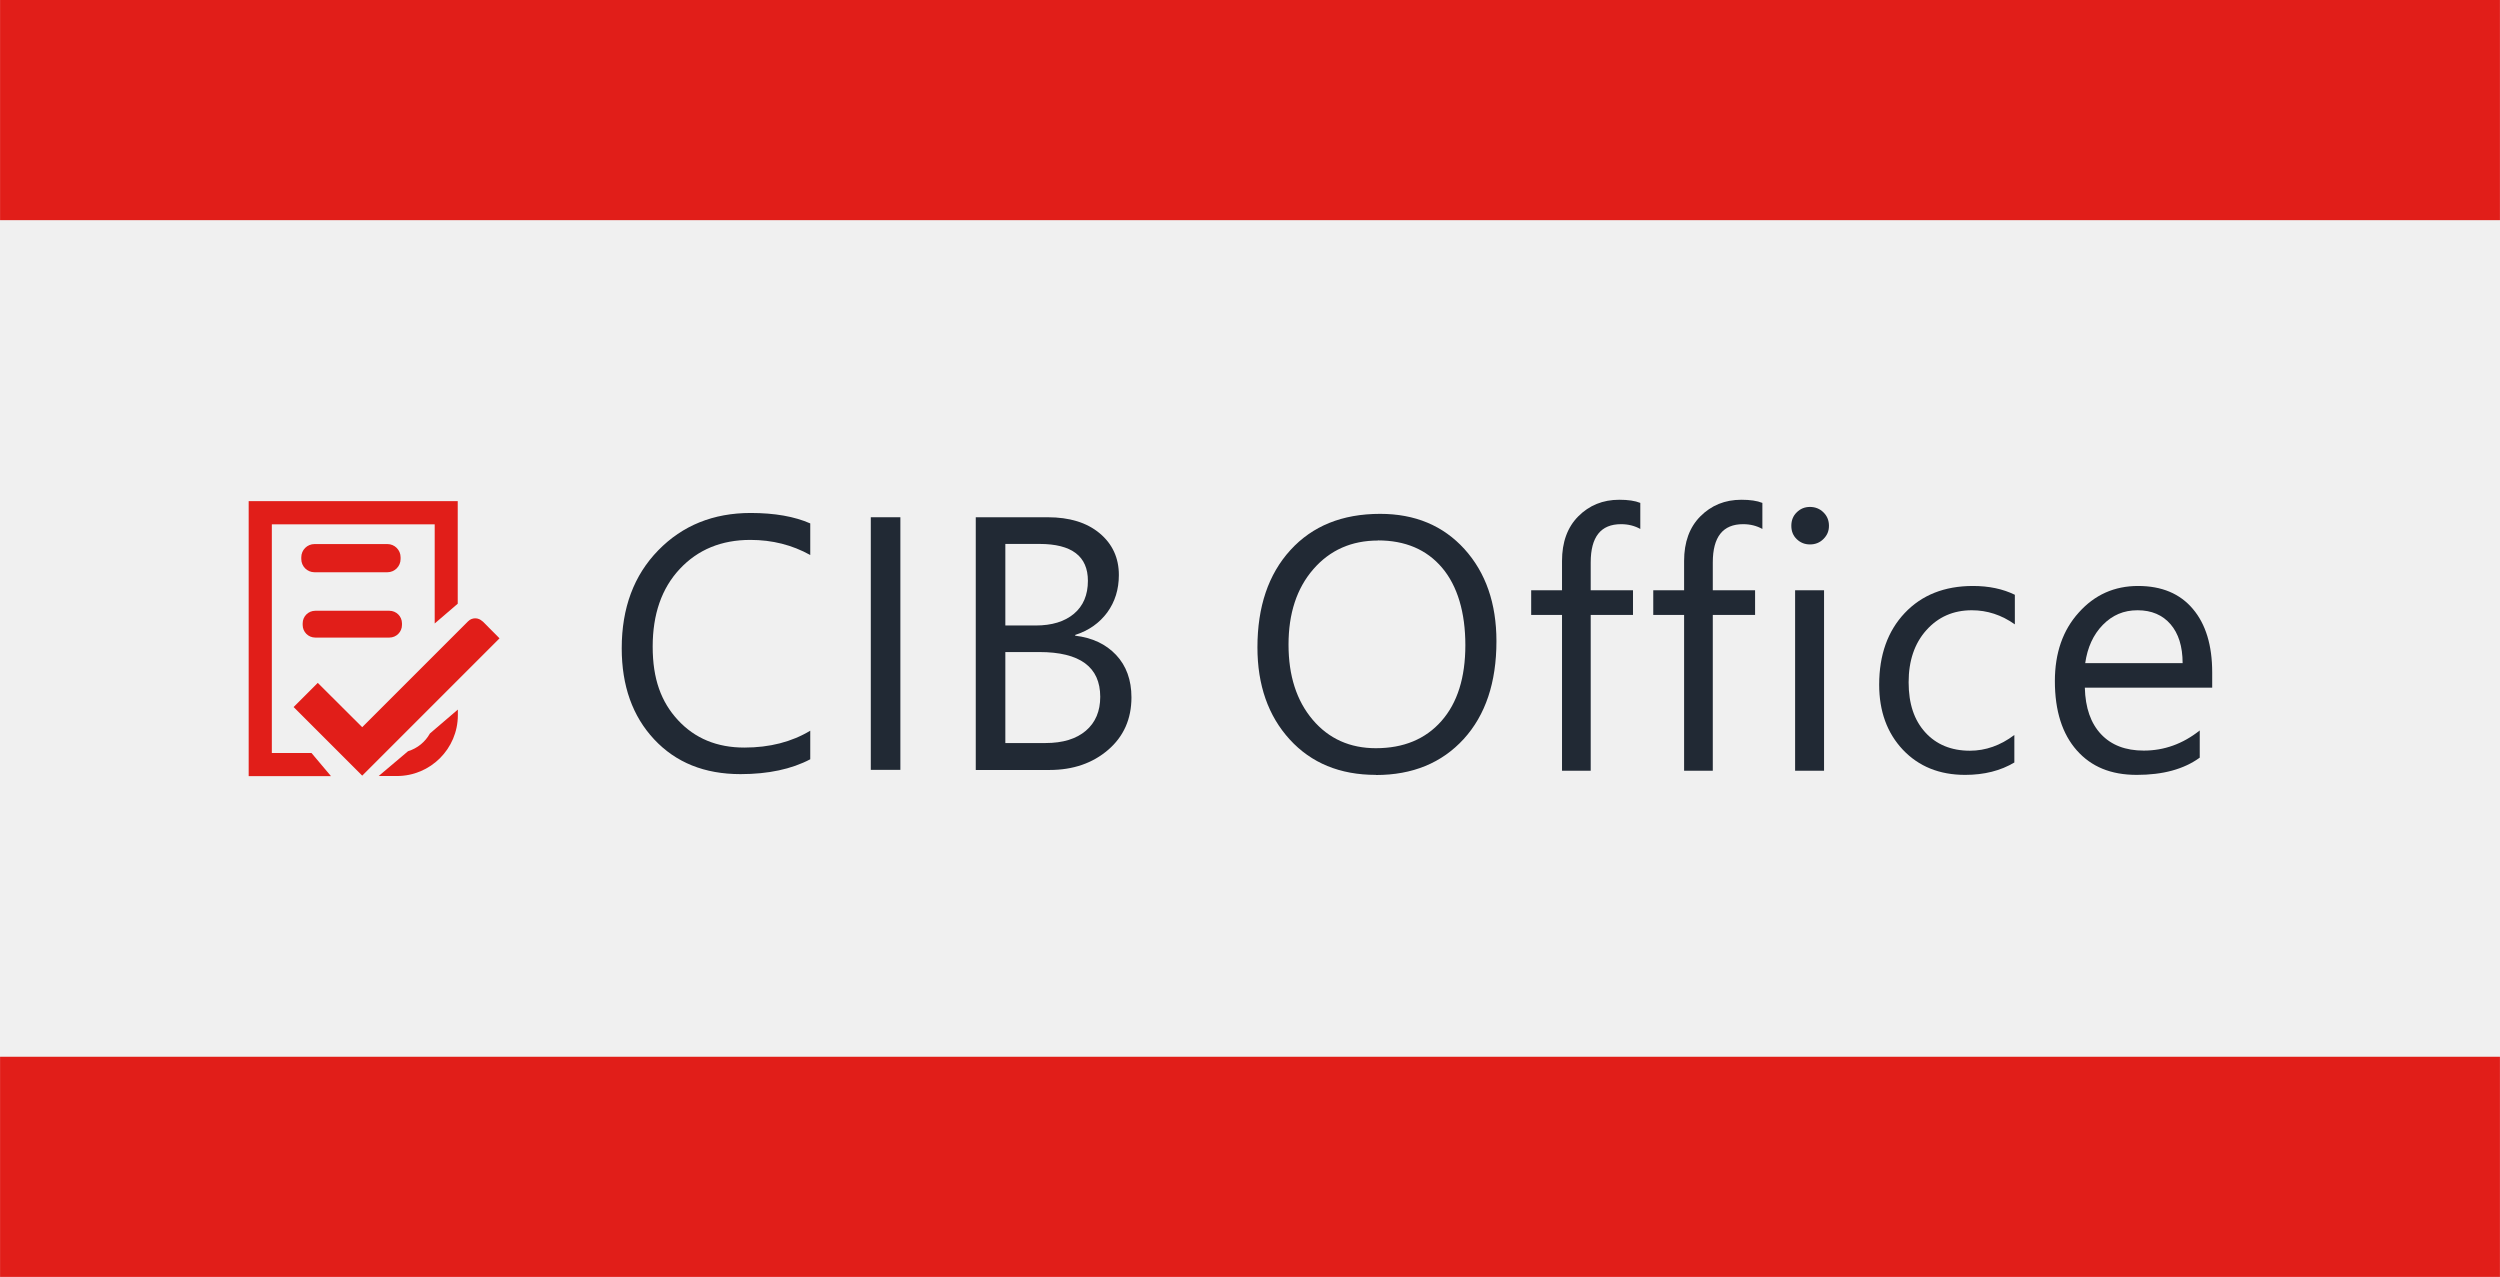
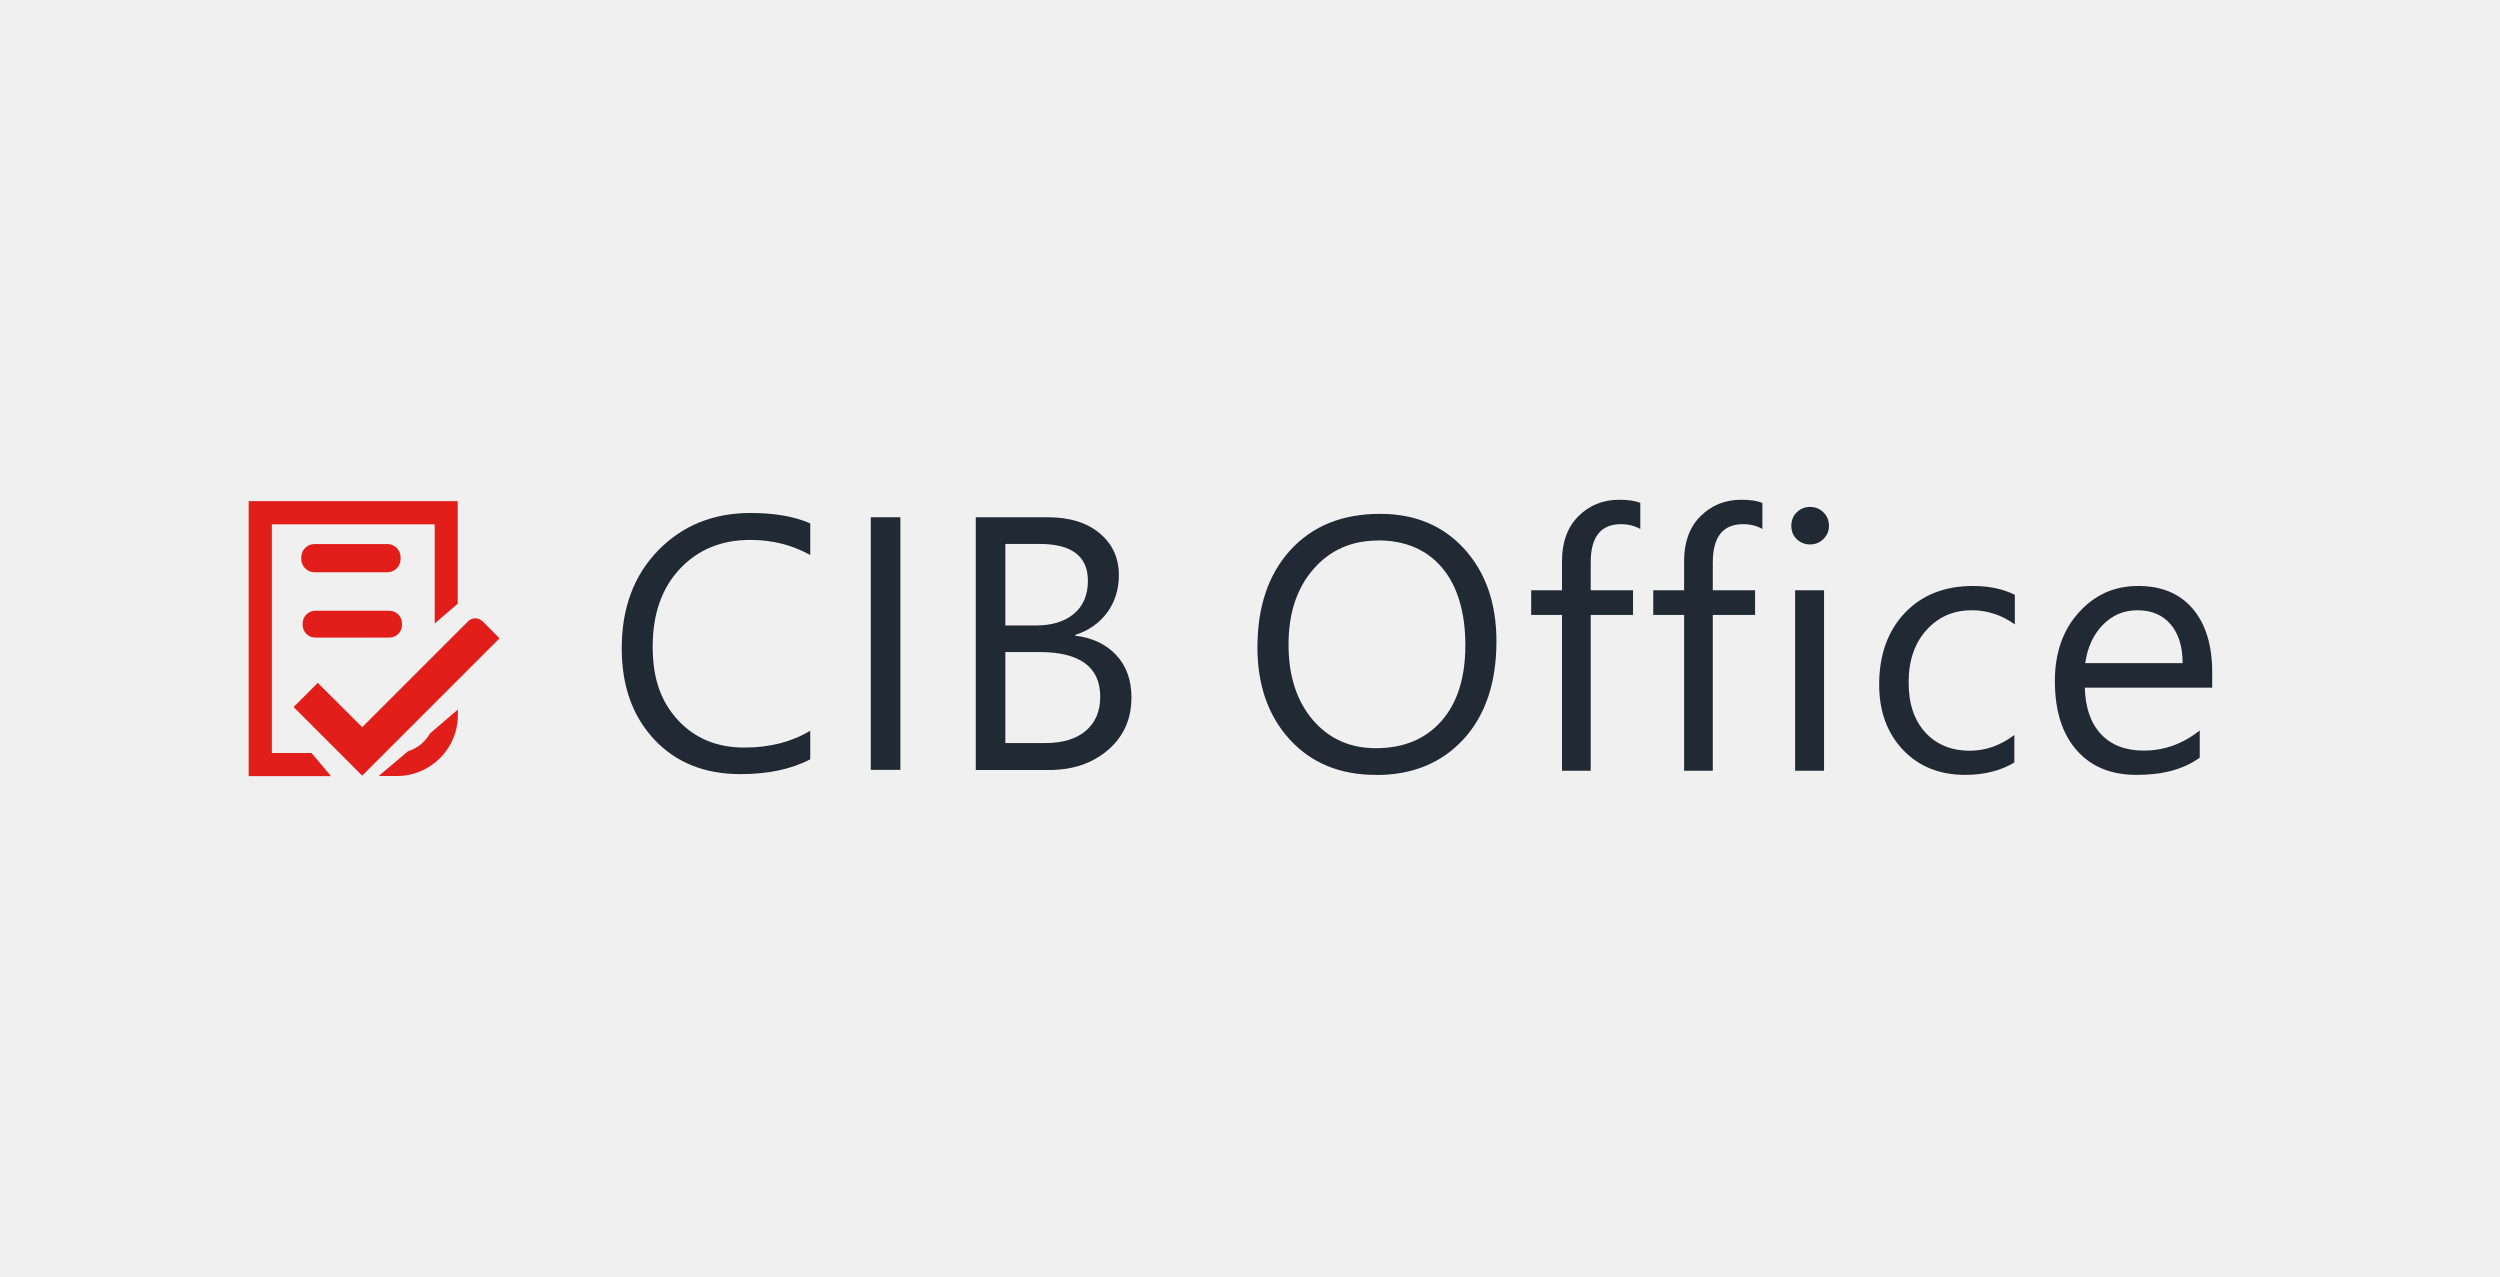
<svg xmlns="http://www.w3.org/2000/svg" xmlns:xlink="http://www.w3.org/1999/xlink" version="1.1" x="0px" y="0px" viewBox="0 0 511 261" xml:space="preserve" id="svg3336" width="511" height="261">
  <defs id="defs3472">
    <clipPath clipPathUnits="userSpaceOnUse" id="clipPath4978">
      <rect style="fill:#5fa243;fill-opacity:1" id="rect4980" width="113.625" height="79.875" x="72.875" y="50.125" />
    </clipPath>
    <style id="style1078">
      .cls-1 {
        fill: #961e29;
      }

      .cls-2 {
        fill: #fff;
      }
    </style>
    <style id="style943">
      .cls-1 {
        fill: #961e29;
      }

      .cls-2 {
        fill: #fff;
      }
    </style>
    <clipPath id="b">
      <rect x="0.13" y="-0.15" width="174" height="38" style="fill:none" id="rect2" />
    </clipPath>
  </defs>
  <style type="text/css" id="style3338">
	.st0{display:none;}
	.st1{display:inline;}
	.st2{fill:#5FA243;}
	.st3{fill:#FFFFFF;}
	.st4{fill-rule:evenodd;clip-rule:evenodd;fill:#FFFFFF;}
	.st5{fill:#C12521;}
	.st6{clip-path:url(#SVGID_2_);fill:#FFFFFF;}
	.st7{display:inline;fill:#5FA243;}
	.st8{display:inline;fill:#C12521;}
	.st9{display:inline;fill:#FFFFFF;}
	.st10{clip-path:url(#SVGID_4_);fill:#FFFFFF;}
	.st11{font-family:'CIBUnit';}
	.st12{font-size:17px;}
</style>
  <g id="alte_version" class="st0" style="display:none" transform="translate(-52.8772,77.05895)">
    <g class="st1" id="g3341" style="display:inline">
      <polygon class="st2" points="262,-250 262,-64 0,-64 0,-249.9 " id="polygon3343" style="fill:#5fa243" />
    </g>
    <g id="Libre_2_" class="st1" style="display:inline">
      <polyline class="st3" points="73.7,-207.5 73.7,-182.8 89.6,-182.8 89.6,-186.5 78.6,-186.5 78.6,-207.5 73.7,-207.5   " id="polyline3346" style="fill:#ffffff" />
      <path class="st3" d="m 92.6,-182.8 h 4.9 v -17.8 h -4.9 v 17.8 m 2.4,-19.3 c 1.5,0 2.8,-1.2 2.8,-2.8 0,-1.5 -1.3,-2.8 -2.8,-2.8 -1.6,0 -2.8,1.3 -2.8,2.8 0,1.6 1.3,2.8 2.8,2.8" id="path3348" style="fill:#ffffff" />
      <path class="st3" d="m 105.9,-198.5 v 0 L 105.8,-209 H 101 v 26.2 h 4.8 l 0.1,-2.1 h 0.1 c 1.5,1.7 3,2.4 5.6,2.4 4.7,0 7.8,-4.3 7.8,-9.6 0,-5.1 -2.8,-8.9 -7.6,-8.9 -2.7,0.1 -4.2,0.9 -5.9,2.5 m 0,6.4 c 0,-3.1 1.4,-5.1 4,-5.1 2.9,0 4.4,2.1 4.4,5.5 0,3.4 -1.4,5.5 -4.3,5.5 -2.5,0 -4.1,-2 -4.1,-5.1 v -0.8" id="path3350" style="fill:#ffffff" />
      <path class="st3" d="m 132.4,-200.9 c -2.3,0.1 -4.5,1.6 -5.6,3.5 h -0.1 l -0.1,-3.2 h -4.8 v 17.8 h 4.9 v -6.7 c 0,-3.6 0.7,-4.8 1.8,-5.7 1,-0.7 2.1,-1 3.7,-1.1 l 0.2,-4.6" id="path3352" style="fill:#ffffff" />
      <path class="st3" d="m 150.3,-192.7 c 0,-4.4 -2.7,-8.2 -7.3,-8.2 -5.6,0 -9.2,3.9 -9.2,9.7 0,5.7 3.7,8.8 9.2,8.8 2.6,0 4.4,-0.4 6.1,-1.2 l -0.5,-3.6 c -1.6,0.7 -3.2,1.1 -5,1.1 -2.9,0 -4.8,-1.3 -5,-4.1 h 11.5 c 0.1,-0.7 0.2,-1.7 0.2,-2.5 m -7.9,-4.5 c 2.1,0 3.1,1.7 3.2,3.5 h -6.9 c 0.4,-2 1.8,-3.5 3.7,-3.5" id="path3354" style="fill:#ffffff" />
      <path class="st3" d="m 165,-207.8 c -6.5,0 -11.9,4.8 -11.9,12.7 0,7.9 5.4,12.7 11.9,12.7 6.5,0 11.9,-4.8 11.9,-12.7 0.1,-8 -5.3,-12.7 -11.9,-12.7 m 0,2.4 c 4.9,0 8.6,3.6 8.6,10.2 0,6.6 -3.7,10.2 -8.6,10.2 -4.9,0 -8.6,-3.6 -8.6,-10.2 0.1,-6.5 3.8,-10.2 8.6,-10.2" id="path3356" style="fill:#ffffff" />
      <path class="st3" d="m 181.6,-201.5 v 1.1 h -2.9 v 2.3 h 2.9 v 15.3 h 3 v -15.3 h 4.5 v -2.3 h -4.5 v -1.6 c 0,-3.2 1.3,-5 3.8,-5 1.1,0 1.9,0.2 2.5,0.4 l 0.3,-2.3 c -0.7,-0.3 -1.9,-0.5 -2.9,-0.5 -4.2,0 -6.7,2.8 -6.7,7.9" id="path3358" style="fill:#ffffff" />
      <path class="st3" d="m 191.7,-201.5 v 1.1 h -2.9 v 2.3 h 2.9 v 15.3 h 3 v -15.3 h 4.5 v -2.3 h -4.5 v -1.6 c 0,-3.2 1.3,-5 3.8,-5 1.1,0 1.9,0.2 2.5,0.4 l 0.3,-2.3 c -0.7,-0.3 -1.9,-0.5 -2.9,-0.5 -4.2,0 -6.7,2.8 -6.7,7.9" id="path3360" style="fill:#ffffff" />
      <path class="st3" d="m 202.8,-182.8 h 3 v -17.6 h -3 v 17.6 m 1.5,-20.2 c 1.1,0 1.9,-0.8 1.9,-1.9 0,-1.1 -0.8,-1.9 -1.9,-1.9 -1.1,0 -1.9,0.8 -1.9,1.9 0.1,1.1 0.9,1.9 1.9,1.9" id="path3362" style="fill:#ffffff" />
      <path class="st3" d="m 212.2,-191.7 c 0,-4.4 2.7,-6.8 6.1,-6.8 1.8,0 3.4,0.4 4.7,1.1 l 0.3,-2.3 c -1.1,-0.5 -2.8,-1.1 -4.8,-1.1 -5.4,0 -9.5,3.3 -9.5,9.5 0,5.8 3.7,8.9 8.6,8.9 2.2,0 3.7,-0.3 5.5,-1 l -0.3,-2.3 c -1.5,0.7 -3.2,1 -4.7,1 -3.5,0 -5.9,-2.3 -5.9,-7" id="path3364" style="fill:#ffffff" />
      <path class="st3" d="m 240.5,-190.9 c 0.1,-0.7 0.1,-1.2 0.1,-1.8 0,-4.5 -2.4,-8.1 -6.9,-8.1 -4.9,0 -8.5,4.1 -8.5,9.5 0,6 3.6,8.9 8.5,8.9 2.2,0 3.8,-0.3 5.5,-1 l -0.3,-2.3 c -1.3,0.7 -3.3,1 -4.8,1 -3.5,0 -5.8,-2.2 -5.9,-6.2 h 12.3 m -7,-7.5 c 2.7,0 4.1,2.2 4.1,5.1 h -9.2 c 0.5,-3.1 2.2,-5.1 5.1,-5.1" id="path3366" style="fill:#ffffff" />
      <path class="st4" d="m 47.3,-224.2 c -0.4,0 -0.8,0.2 -1,0.6 -0.2,0.4 -0.1,0.8 0.2,1.1 l 8.7,8.8 c 0.3,0.3 0.7,0.4 1.1,0.2 0.4,-0.2 0.6,-0.5 0.6,-0.9 v -8.8 c 0,-0.5 -0.5,-1 -1,-1 z m 0,0" id="path3368" style="clip-rule:evenodd;fill:#ffffff;fill-rule:evenodd" />
      <path class="st4" d="m 23.4,-224.2 c -0.5,0 -1,0.5 -1,1 v 39.9 c 0,0.5 0.5,1 1,1 H 56 c 0.5,0 1,-0.5 1,-1 V -209 c 0,-0.3 -0.1,-0.5 -0.3,-0.7 l -14.1,-14.2 c -0.2,-0.2 -0.5,-0.3 -0.7,-0.3 z m 1,2.1 h 17.1 l 13.5,13.6 v 24.3 H 24.4 Z m 0,0" id="path3370" style="clip-rule:evenodd;fill:#ffffff;fill-rule:evenodd" />
    </g>
    <g class="st1" id="g3372" style="display:inline">
      <path class="st5" d="M 0,-103.5 0.1,-64 H 262 v -112 c -82,46.9 -180.2,-13.4 -262,72.5 z" id="path3374" style="fill:#c12521" />
    </g>
    <g class="st1" id="g3376" style="display:inline">
      <path class="st3" d="m 313.7,-253 c 0,0 -0.3,1.4 -1,4.1 -0.6,2.7 -1.7,6.6 -3.2,11.5 -1.6,4.9 -3.6,10.8 -6.6,17.4 -3,6.6 -6.9,13.8 -12.1,21 -0.7,0.9 -1.3,1.8 -2,2.7 -0.7,0.9 -1.5,1.8 -2.2,2.7 -0.4,0.4 -0.7,0.9 -1.1,1.4 -0.4,0.4 -0.8,0.9 -1.2,1.3 -0.8,0.9 -1.6,1.8 -2.4,2.6 -0.8,0.9 -1.7,1.7 -2.6,2.6 -0.4,0.4 -0.9,0.9 -1.3,1.3 -0.4,0.4 -0.9,0.8 -1.4,1.2 -0.9,0.8 -1.9,1.6 -2.9,2.5 -1,0.8 -2,1.5 -3,2.3 -4.1,3 -8.6,5.9 -13.4,8.3 -4.8,2.4 -9.9,4.6 -15.2,6.3 -10.6,3.5 -22,5.7 -33.5,7 -11.6,1.4 -23.3,1.8 -35.1,2.1 -11.7,0.2 -23.4,0.5 -35,0.7 -11.5,0.3 -22.8,0.9 -33.7,2.1 -10.9,1.1 -21.3,3 -31,5.4 -9.7,2.5 -18.6,5.6 -26.6,9.2 -8,3.6 -14.9,7.6 -20.8,11.6 -1.5,0.9 -2.9,2 -4.2,3 -0.7,0.5 -1.3,1 -2,1.4 -0.6,0.5 -1.2,1 -1.8,1.5 -1.2,0.9 -2.4,1.8 -3.5,2.7 -1.1,0.9 -2.1,1.8 -3.1,2.6 -2,1.6 -3.6,3.2 -5.1,4.6 -1.5,1.3 -2.7,2.5 -3.6,3.5 -2,1.9 -3,3 -3,3 0,0 1,-1.1 2.8,-3.2 0.9,-1 2,-2.3 3.4,-3.7 1.4,-1.4 3,-3.1 4.9,-4.8 3.7,-3.6 8.5,-7.6 14.4,-11.7 5.8,-4.2 12.8,-8.4 20.8,-12.1 8,-3.8 17,-7.1 26.8,-9.8 9.8,-2.6 20.3,-4.6 31.3,-6 11,-1.4 22.3,-2.1 33.9,-2.6 11.6,-0.5 23.3,-0.7 35,-1.1 11.7,-0.4 23.4,-1 34.7,-2.3 11.4,-1.3 22.4,-3.5 32.7,-6.8 10.2,-3.5 19.6,-8.2 27.6,-14 1,-0.7 2,-1.5 2.9,-2.2 0.9,-0.8 1.9,-1.6 2.8,-2.3 0.9,-0.8 1.8,-1.6 2.7,-2.4 0.9,-0.8 1.7,-1.6 2.6,-2.4 0.8,-0.8 1.6,-1.7 2.4,-2.5 0.4,-0.4 0.8,-0.8 1.2,-1.2 0.4,-0.4 0.7,-0.9 1.1,-1.3 0.7,-0.9 1.5,-1.7 2.2,-2.5 0.7,-0.8 1.4,-1.7 2,-2.6 5.3,-6.8 9.4,-13.8 12.6,-20 3.3,-6.3 5.6,-12 7.5,-16.8 0.9,-2.4 1.7,-4.5 2.4,-6.4 0.4,-0.9 0.6,-1.8 0.9,-2.6 0.3,-0.8 0.5,-1.5 0.7,-2.2 0.8,-2.7 1.3,-4.1 1.3,-4.1 z" id="path3378" style="fill:#ffffff" />
    </g>
    <g class="st1" id="g3380" style="display:inline">
      <path class="st3" d="m 185.1,-89.2 c 0,1.9 -2.3,4 -4.2,4 -1.2,0 -3.4,0 -3.4,0 v -33.6 h 7.6 z" id="path3382" style="fill:#ffffff" />
      <g id="g3384">
        <defs id="defs3386">
          <rect id="SVGID_1_" x="147.6" y="-126.7" width="92.7" height="42" />
        </defs>
        <clipPath id="SVGID_2_">
          <use xlink:href="#SVGID_1_" style="overflow:visible" id="use3390" x="0" y="0" width="100%" height="100%" />
        </clipPath>
        <path class="st6" d="m 207.1,-108.8 c 0,-1.3 -0.3,-2.3 -0.9,-2.8 -0.6,-0.5 -1.7,-0.8 -3.1,-0.8 H 197 v 7.3 h 6.3 c 1.3,0 2.3,-0.3 2.9,-0.9 0.6,-0.5 0.9,-1.5 0.9,-2.8 z m 0.8,13.3 c 0,-1.4 -0.3,-2.4 -1,-3.1 -0.7,-0.6 -1.8,-0.9 -3.5,-0.9 h -6.5 v 8.1 h 6.7 c 0,0 2.6,-0.3 3.3,-0.9 0.7,-0.5 1,-1.6 1,-3.2 z m -14.3,-23.3 c 0.8,0 9.7,0 9.7,0 3.7,0 6.4,0.8 8.2,2.3 1.8,1.5 2.7,3.6 2.7,6.3 0,1.9 -0.4,3.4 -1.2,4.6 -0.8,1.2 -1.9,2.1 -3.2,2.6 v 0.1 c 3.8,1 5.7,3.7 5.7,7.9 0,1.5 -0.2,2.9 -0.7,4.1 -0.5,1.2 -1.2,2.2 -2.1,3.1 -1,0.9 -2.2,1.5 -3.7,1.9 -1.5,0.4 -3.3,0.7 -5.4,0.7 h -13.8 c 0,0 0,-29.6 0,-29.6 -0.1,-1.5 2.2,-4 3.8,-4 z" id="path3392" clip-path="url(#SVGID_2_)" style="fill:#ffffff" />
        <path class="st6" d="m 167.1,-112.3 c -9.3,-1.4 -11.6,1.8 -11.6,10.3 0,8.2 2.3,11.3 12.4,10.3 3.2,-0.3 3.9,0.7 4.5,5.6 -1.1,0.6 -5.9,1.4 -9.3,1.3 -5.1,-0.2 -9.3,-1.4 -11.7,-4.3 -2.5,-2.8 -3.7,-7.2 -3.7,-13.2 0,-12 5.4,-17 15.9,-17 5.1,0 8.6,1.5 8.6,1.5 -1,5.6 -1.9,6 -5.1,5.5 z" id="path3394" clip-path="url(#SVGID_2_)" style="fill:#ffffff" />
      </g>
      <path class="st3" d="m 234.5,-99.5 c 2.5,0 6.2,-4 6.2,-6.1 0,0 0,-21 0,-21 h -19.3 v 27.2 h 13.1 z" id="path3396" style="fill:#ffffff" />
    </g>
    <text transform="translate(20.9652,-84.5756)" class="st9 st11 st12" id="text3398" style="font-size:17px;line-height:0%;font-family:CIBUnit;display:inline;fill:#ffffff">powered by</text>
  </g>
-   <rect style="fill:#e11e19;fill-opacity:1;stroke:none;stroke-width:0.732;stroke-opacity:1" id="rect880" width="510.974" height="45" x="0.013" y="0" />
-   <rect style="fill:#e11e19;fill-opacity:1;stroke:none;stroke-width:0.732;stroke-opacity:1" id="rect880-0" width="510.974" height="45" x="0.013" y="216" />
  <g clip-path="url(#b)" id="g43" transform="matrix(2.572552,0,0,2.572552,42.90624,80.79824)">
    <g id="g41">
      <g id="g13">
        <path d="m 47.7,28.92 c -1.48,0.78 -3.33,1.18 -5.54,1.18 -2.86,0 -5.14,-0.92 -6.86,-2.76 -1.72,-1.84 -2.58,-4.25 -2.58,-7.24 0,-3.21 0.97,-5.8 2.9,-7.78 1.93,-1.98 4.38,-2.97 7.35,-2.97 1.9,0 3.48,0.28 4.73,0.83 v 2.51 c -1.44,-0.8 -3.02,-1.2 -4.76,-1.2 -2.3,0 -4.17,0.77 -5.61,2.31 -1.44,1.54 -2.15,3.6 -2.15,6.17 0,2.57 0.67,4.39 2.01,5.84 1.34,1.45 3.1,2.18 5.27,2.18 2.02,0 3.76,-0.45 5.24,-1.34 v 2.28 z" style="fill:#212934" id="path7" />
        <path d="M 54.86,29.76 H 52.51 V 9.69 h 2.35 z" style="fill:#212934" id="path9" />
        <path d="M 60.85,29.76 V 9.69 h 5.71 c 1.74,0 3.11,0.42 4.13,1.27 1.02,0.85 1.53,1.96 1.53,3.32 0,1.14 -0.31,2.13 -0.92,2.97 -0.62,0.84 -1.46,1.44 -2.55,1.79 v 0.06 c 1.35,0.16 2.44,0.67 3.25,1.53 0.81,0.86 1.22,1.99 1.22,3.37 0,1.72 -0.62,3.11 -1.85,4.17 -1.23,1.06 -2.79,1.6 -4.66,1.6 H 60.86 Z M 63.2,11.81 v 6.48 h 2.41 c 1.29,0 2.3,-0.31 3.04,-0.93 0.74,-0.62 1.11,-1.5 1.11,-2.62 0,-1.95 -1.28,-2.93 -3.85,-2.93 h -2.7 z m 0,8.6 v 7.22 h 3.19 c 1.38,0 2.45,-0.33 3.21,-0.98 0.76,-0.65 1.14,-1.55 1.14,-2.69 0,-2.37 -1.61,-3.56 -4.84,-3.56 h -2.7 z" style="fill:#212934" id="path11" />
      </g>
      <g id="g25">
        <path d="m 21.65,17.96 c -0.31,-0.32 -0.83,-0.32 -1.14,0 L 12.1,26.37 8.57,22.85 6.65,24.77 12.1,30.22 23.01,19.31 21.66,17.95 Z" style="fill:#e11e19" id="path15" />
        <path d="m 15.74,28.28 -2.33,1.97 h 1.45 c 2.67,0 4.84,-2.17 4.84,-4.84 v -0.44 l -2.22,1.9 c -0.37,0.67 -0.99,1.18 -1.74,1.41 z" style="fill:#e11e19" id="path17" />
        <polygon points="9.62,30.26 8.07,28.42 4.92,28.42 4.92,10.25 17.86,10.25 17.86,18.13 19.69,16.56 19.69,8.41 3.08,8.41 3.08,30.26 " style="fill:#e11e19" id="polygon19" />
        <rect x="7.26" y="11.82" width="7.89" height="2.24" rx="1.05" ry="1.05" style="fill:#e11e19" id="rect21" />
        <rect x="7.37" y="17.12" width="7.89" height="2.13" rx="1" ry="1" style="fill:#e11e19" id="rect23" />
      </g>
      <g id="g39">
        <path d="m 92.64,30.16 c -2.85,0 -5.13,-0.94 -6.84,-2.81 -1.71,-1.87 -2.57,-4.32 -2.57,-7.32 0,-3.23 0.87,-5.81 2.62,-7.73 1.75,-1.92 4.12,-2.88 7.13,-2.88 2.77,0 5,0.93 6.7,2.8 1.69,1.87 2.54,4.31 2.54,7.32 0,3.28 -0.87,5.87 -2.6,7.77 -1.74,1.9 -4.06,2.86 -6.97,2.86 z m 0.17,-18.62 c -2.11,0 -3.82,0.76 -5.14,2.28 -1.32,1.52 -1.97,3.52 -1.97,5.99 0,2.47 0.64,4.46 1.92,5.97 1.28,1.51 2.96,2.26 5.02,2.26 2.2,0 3.94,-0.72 5.21,-2.16 1.27,-1.44 1.9,-3.45 1.9,-6.03 0,-2.58 -0.62,-4.7 -1.85,-6.15 -1.23,-1.45 -2.93,-2.17 -5.1,-2.17 z" style="fill:#212934" id="path27" />
        <path d="m 113.65,10.62 c -0.45,-0.25 -0.96,-0.38 -1.53,-0.38 -1.61,0 -2.41,1.01 -2.41,3.04 v 2.21 h 3.36 v 1.96 h -3.36 v 12.38 h -2.28 V 17.45 h -2.45 v -1.96 h 2.45 v -2.32 c 0,-1.5 0.43,-2.69 1.3,-3.56 0.87,-0.87 1.95,-1.31 3.25,-1.31 0.7,0 1.25,0.08 1.67,0.25 z" style="fill:#212934" id="path29" />
        <path d="m 123.35,10.62 c -0.45,-0.25 -0.96,-0.38 -1.53,-0.38 -1.61,0 -2.41,1.01 -2.41,3.04 v 2.21 h 3.36 v 1.96 h -3.36 v 12.38 h -2.28 V 17.45 h -2.45 v -1.96 h 2.45 v -2.32 c 0,-1.5 0.43,-2.69 1.3,-3.56 0.87,-0.87 1.95,-1.31 3.25,-1.31 0.7,0 1.25,0.08 1.67,0.25 z" style="fill:#212934" id="path31" />
        <path d="m 127.13,11.85 c -0.41,0 -0.76,-0.14 -1.05,-0.42 -0.29,-0.28 -0.43,-0.63 -0.43,-1.06 0,-0.43 0.14,-0.79 0.43,-1.07 0.29,-0.29 0.64,-0.43 1.05,-0.43 0.41,0 0.78,0.14 1.07,0.43 0.29,0.28 0.44,0.64 0.44,1.07 0,0.43 -0.15,0.76 -0.44,1.05 -0.29,0.29 -0.65,0.43 -1.07,0.43 z m 1.12,17.98 h -2.3 V 15.49 h 2.3 z" style="fill:#212934" id="path33" />
        <path d="m 143.38,29.17 c -1.1,0.66 -2.41,0.99 -3.92,0.99 -2.04,0 -3.69,-0.67 -4.95,-2 -1.25,-1.33 -1.88,-3.05 -1.88,-5.17 0,-2.36 0.68,-4.26 2.03,-5.69 1.35,-1.43 3.16,-2.15 5.42,-2.15 1.26,0 2.37,0.23 3.33,0.7 v 2.35 c -1.06,-0.75 -2.2,-1.12 -3.42,-1.12 -1.47,0 -2.67,0.53 -3.61,1.58 -0.94,1.05 -1.41,2.43 -1.41,4.14 0,1.71 0.44,3.01 1.32,3.98 0.88,0.97 2.07,1.46 3.55,1.46 1.25,0 2.43,-0.42 3.53,-1.25 v 2.18 z" style="fill:#212934" id="path35" />
        <path d="m 159.09,23.23 h -10.12 c 0.04,1.6 0.47,2.83 1.29,3.7 0.82,0.87 1.95,1.3 3.39,1.3 1.62,0 3.1,-0.53 4.45,-1.6 v 2.16 c -1.26,0.92 -2.93,1.37 -5,1.37 -2.07,0 -3.62,-0.65 -4.77,-1.95 -1.15,-1.3 -1.74,-3.13 -1.74,-5.5 0,-2.23 0.63,-4.05 1.9,-5.45 1.26,-1.41 2.83,-2.11 4.71,-2.11 1.88,0 3.33,0.61 4.35,1.82 1.03,1.21 1.54,2.9 1.54,5.05 v 1.2 z m -2.35,-1.95 c 0,-1.33 -0.33,-2.36 -0.96,-3.09 -0.63,-0.73 -1.5,-1.11 -2.62,-1.11 -1.12,0 -2,0.39 -2.76,1.16 -0.76,0.78 -1.22,1.79 -1.4,3.04 z" style="fill:#212934" id="path37" />
      </g>
    </g>
  </g>
</svg>
